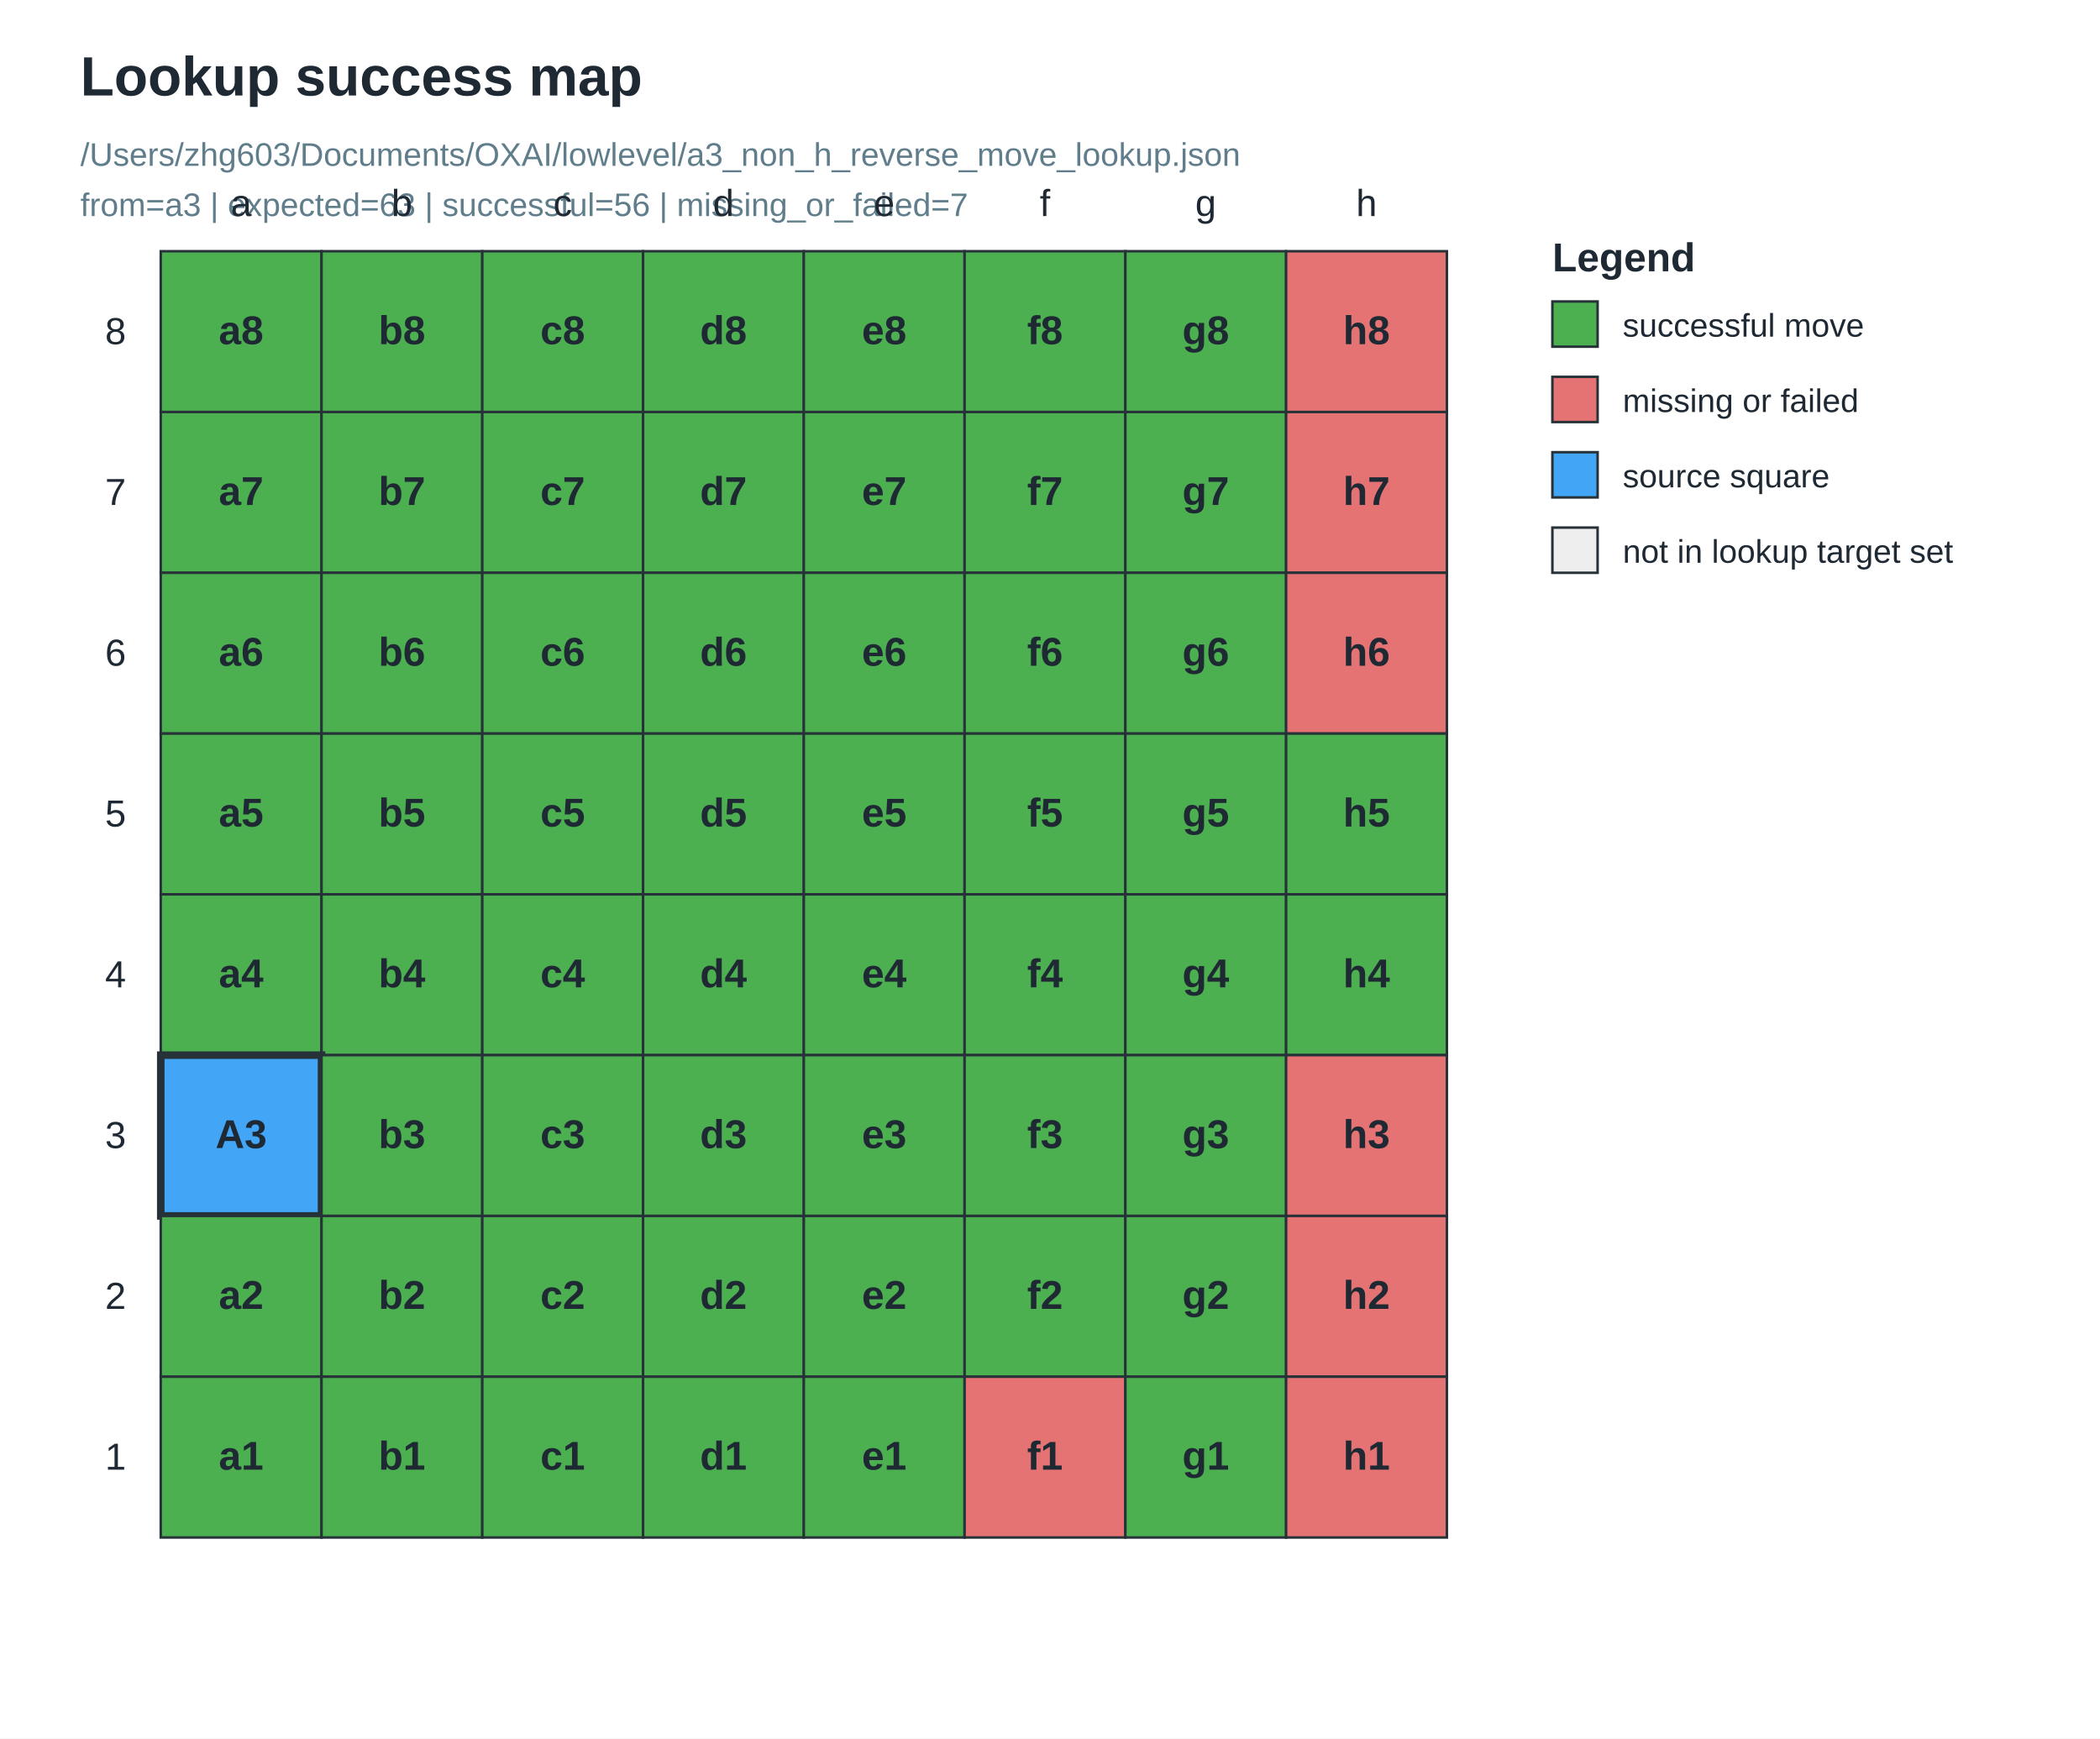
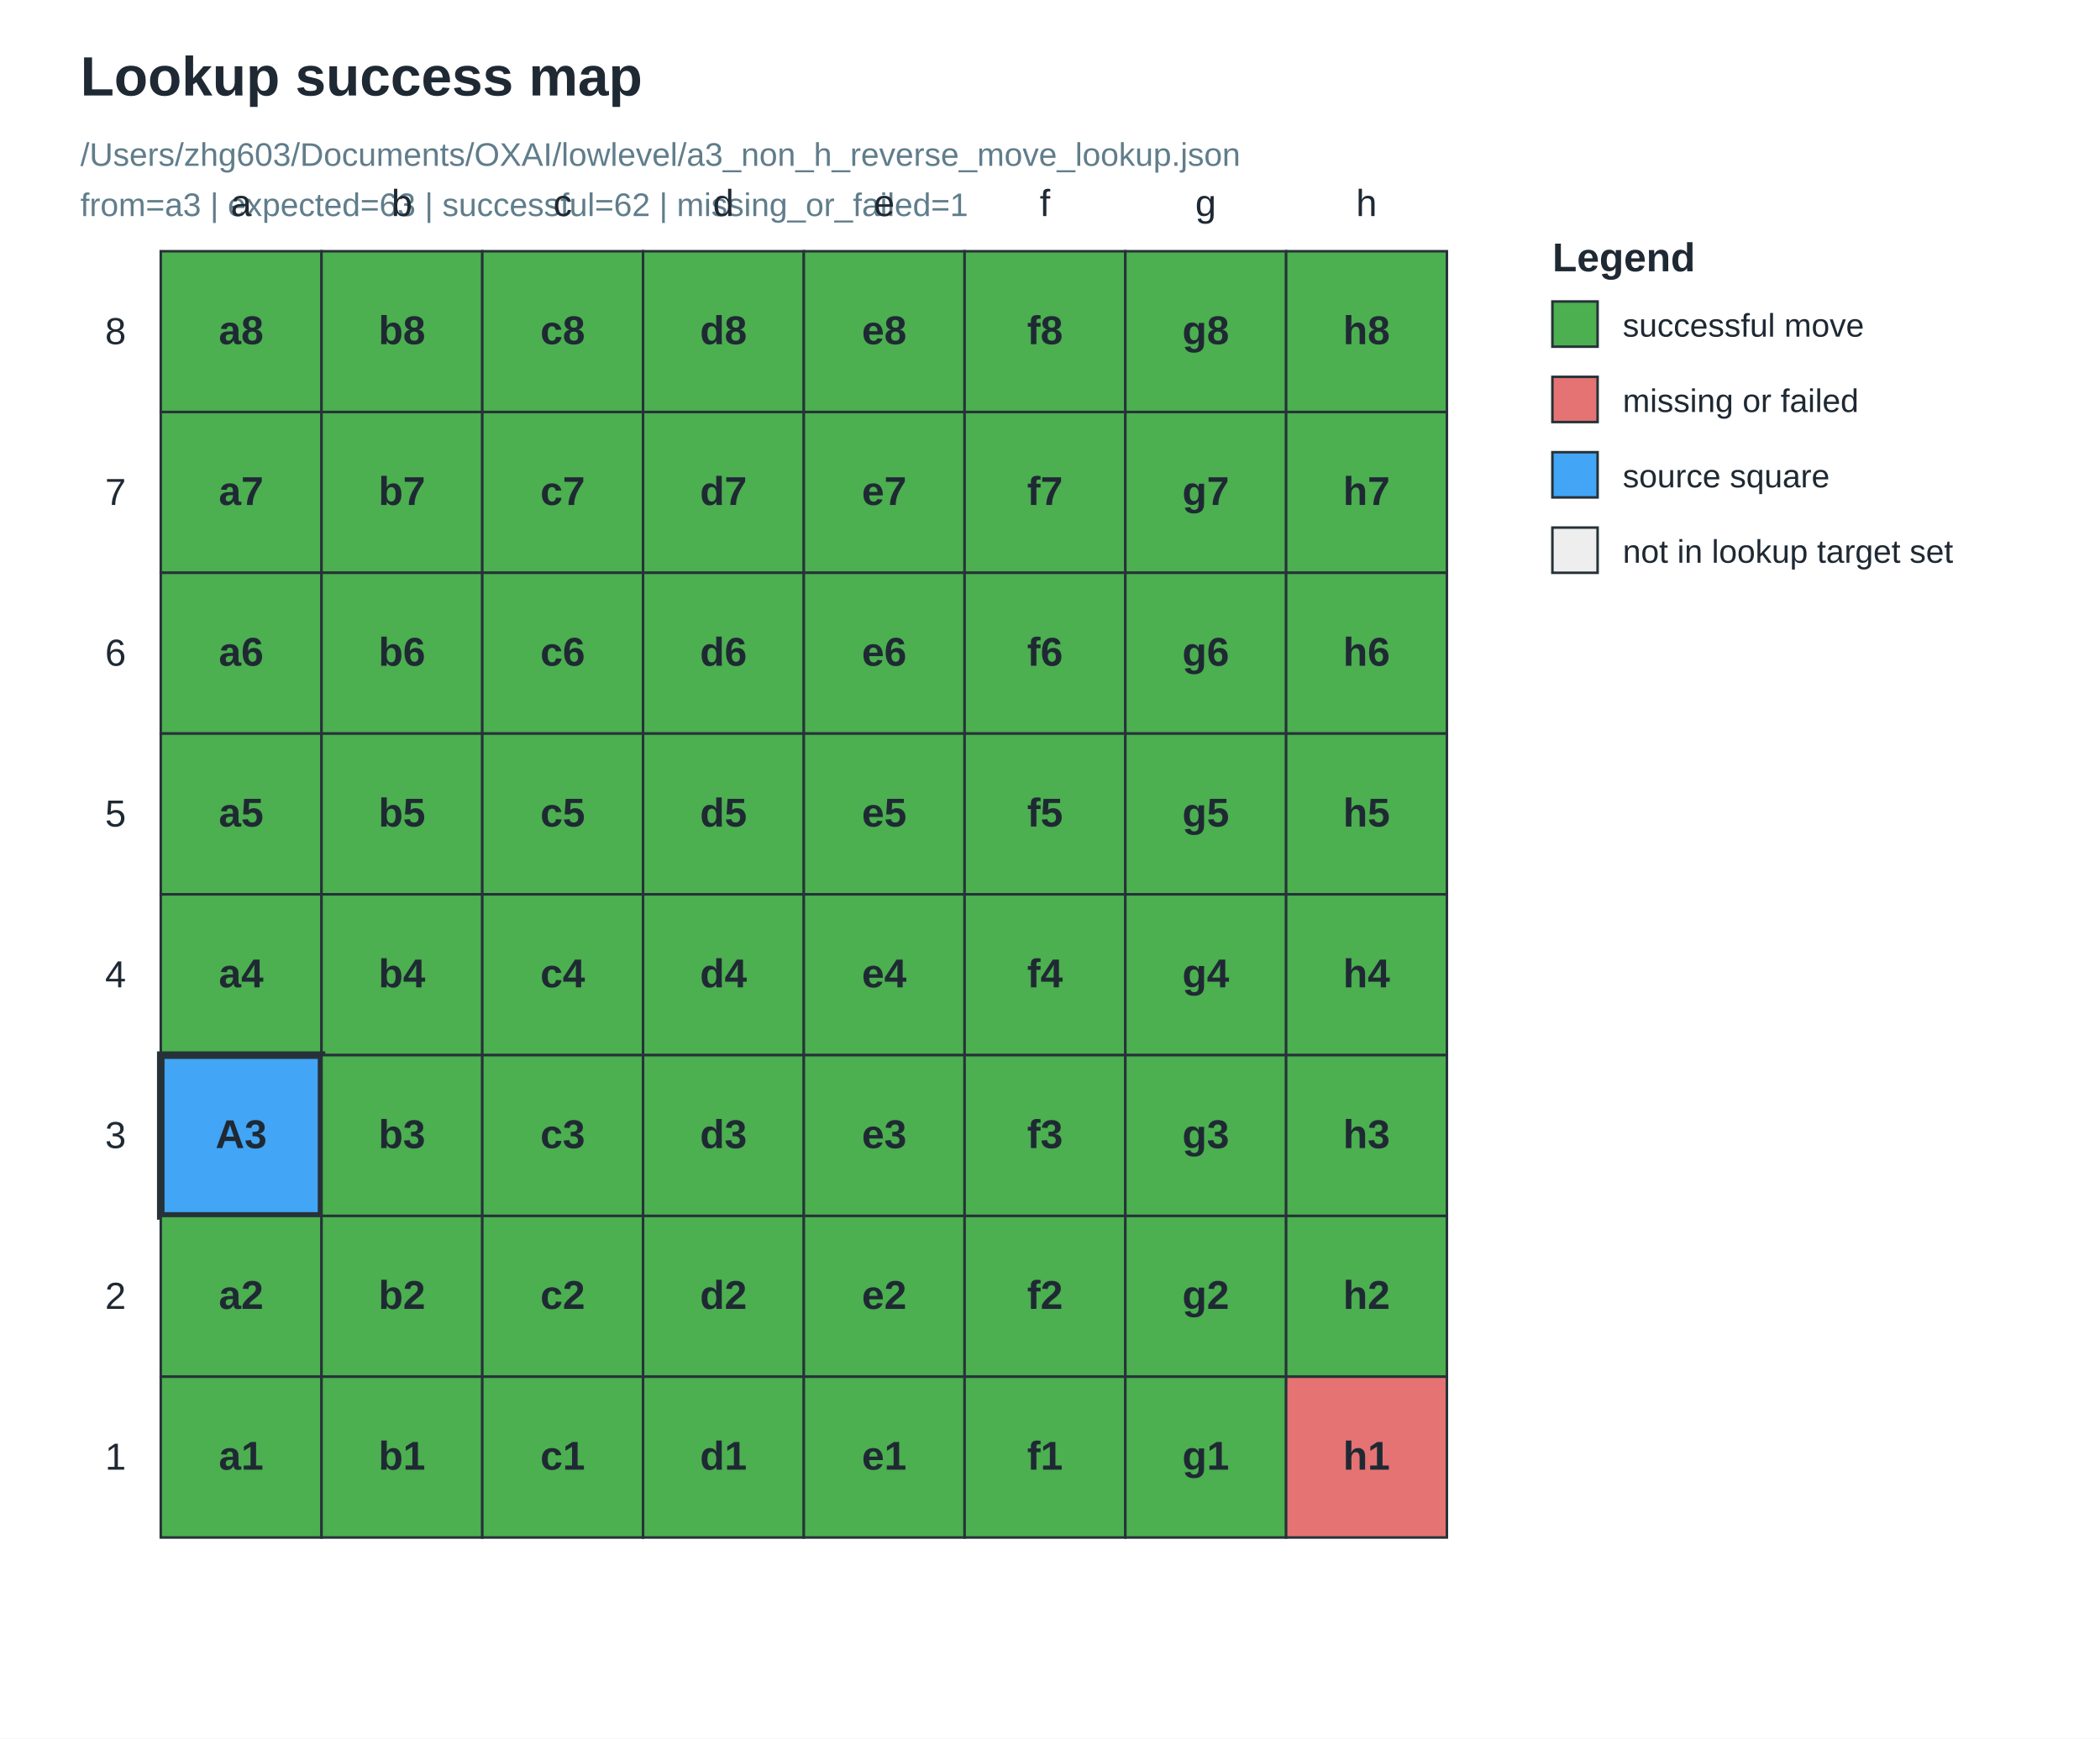
<svg xmlns="http://www.w3.org/2000/svg" width="836" height="692" viewBox="0 0 836 692">
  <rect width="100%" height="100%" fill="white" />
  <text x="32" y="38" font-family="Arial, sans-serif" font-size="22" font-weight="700" fill="#1f2933">Lookup success map</text>
  <text x="32" y="66" font-family="Arial, sans-serif" font-size="13" fill="#607d8b">/Users/zhg603/Documents/OXAI/lowlevel/a3_non_h_reverse_move_lookup.json</text>
-   <text x="32" y="86" font-family="Arial, sans-serif" font-size="13" fill="#607d8b">from=a3 | expected=63 | successful=56 | missing_or_failed=7</text>
+   <text x="32" y="86" font-family="Arial, sans-serif" font-size="13" fill="#607d8b">from=a3 | expected=63 | successful=62 | missing_or_failed=1</text>
  <text x="96.0" y="86" text-anchor="middle" font-family="Arial, sans-serif" font-size="15" fill="#1f2933">a</text>
  <text x="160.0" y="86" text-anchor="middle" font-family="Arial, sans-serif" font-size="15" fill="#1f2933">b</text>
  <text x="224.0" y="86" text-anchor="middle" font-family="Arial, sans-serif" font-size="15" fill="#1f2933">c</text>
  <text x="288.0" y="86" text-anchor="middle" font-family="Arial, sans-serif" font-size="15" fill="#1f2933">d</text>
  <text x="352.0" y="86" text-anchor="middle" font-family="Arial, sans-serif" font-size="15" fill="#1f2933">e</text>
  <text x="416.0" y="86" text-anchor="middle" font-family="Arial, sans-serif" font-size="15" fill="#1f2933">f</text>
  <text x="480.0" y="86" text-anchor="middle" font-family="Arial, sans-serif" font-size="15" fill="#1f2933">g</text>
  <text x="544.0" y="86" text-anchor="middle" font-family="Arial, sans-serif" font-size="15" fill="#1f2933">h</text>
  <text x="46" y="137.0" text-anchor="middle" font-family="Arial, sans-serif" font-size="15" fill="#1f2933">8</text>
  <text x="46" y="201.0" text-anchor="middle" font-family="Arial, sans-serif" font-size="15" fill="#1f2933">7</text>
  <text x="46" y="265.0" text-anchor="middle" font-family="Arial, sans-serif" font-size="15" fill="#1f2933">6</text>
  <text x="46" y="329.0" text-anchor="middle" font-family="Arial, sans-serif" font-size="15" fill="#1f2933">5</text>
  <text x="46" y="393.0" text-anchor="middle" font-family="Arial, sans-serif" font-size="15" fill="#1f2933">4</text>
  <text x="46" y="457.0" text-anchor="middle" font-family="Arial, sans-serif" font-size="15" fill="#1f2933">3</text>
  <text x="46" y="521.0" text-anchor="middle" font-family="Arial, sans-serif" font-size="15" fill="#1f2933">2</text>
  <text x="46" y="585.0" text-anchor="middle" font-family="Arial, sans-serif" font-size="15" fill="#1f2933">1</text>
  <rect x="64" y="100" width="64" height="64" fill="#4caf50" stroke="#263238" stroke-width="1">
</rect>
  <text x="96.0" y="137.0" text-anchor="middle" font-family="Arial, sans-serif" font-size="16" font-weight="700" fill="#1f2933">a8</text>
  <rect x="128" y="100" width="64" height="64" fill="#4caf50" stroke="#263238" stroke-width="1">
</rect>
  <text x="160.0" y="137.0" text-anchor="middle" font-family="Arial, sans-serif" font-size="16" font-weight="700" fill="#1f2933">b8</text>
  <rect x="192" y="100" width="64" height="64" fill="#4caf50" stroke="#263238" stroke-width="1">
</rect>
  <text x="224.0" y="137.0" text-anchor="middle" font-family="Arial, sans-serif" font-size="16" font-weight="700" fill="#1f2933">c8</text>
  <rect x="256" y="100" width="64" height="64" fill="#4caf50" stroke="#263238" stroke-width="1">
</rect>
  <text x="288.0" y="137.0" text-anchor="middle" font-family="Arial, sans-serif" font-size="16" font-weight="700" fill="#1f2933">d8</text>
  <rect x="320" y="100" width="64" height="64" fill="#4caf50" stroke="#263238" stroke-width="1">
</rect>
  <text x="352.0" y="137.0" text-anchor="middle" font-family="Arial, sans-serif" font-size="16" font-weight="700" fill="#1f2933">e8</text>
  <rect x="384" y="100" width="64" height="64" fill="#4caf50" stroke="#263238" stroke-width="1">
</rect>
  <text x="416.0" y="137.0" text-anchor="middle" font-family="Arial, sans-serif" font-size="16" font-weight="700" fill="#1f2933">f8</text>
  <rect x="448" y="100" width="64" height="64" fill="#4caf50" stroke="#263238" stroke-width="1">
</rect>
  <text x="480.0" y="137.0" text-anchor="middle" font-family="Arial, sans-serif" font-size="16" font-weight="700" fill="#1f2933">g8</text>
-   <rect x="512" y="100" width="64" height="64" fill="#e57373" stroke="#263238" stroke-width="1">
+   <rect x="512" y="100" width="64" height="64" fill="#4caf50" stroke="#263238" stroke-width="1">
</rect>
  <text x="544.0" y="137.0" text-anchor="middle" font-family="Arial, sans-serif" font-size="16" font-weight="700" fill="#1f2933">h8</text>
  <rect x="64" y="164" width="64" height="64" fill="#4caf50" stroke="#263238" stroke-width="1">
</rect>
  <text x="96.0" y="201.0" text-anchor="middle" font-family="Arial, sans-serif" font-size="16" font-weight="700" fill="#1f2933">a7</text>
  <rect x="128" y="164" width="64" height="64" fill="#4caf50" stroke="#263238" stroke-width="1">
</rect>
  <text x="160.0" y="201.0" text-anchor="middle" font-family="Arial, sans-serif" font-size="16" font-weight="700" fill="#1f2933">b7</text>
  <rect x="192" y="164" width="64" height="64" fill="#4caf50" stroke="#263238" stroke-width="1">
</rect>
  <text x="224.0" y="201.0" text-anchor="middle" font-family="Arial, sans-serif" font-size="16" font-weight="700" fill="#1f2933">c7</text>
  <rect x="256" y="164" width="64" height="64" fill="#4caf50" stroke="#263238" stroke-width="1">
</rect>
  <text x="288.0" y="201.0" text-anchor="middle" font-family="Arial, sans-serif" font-size="16" font-weight="700" fill="#1f2933">d7</text>
  <rect x="320" y="164" width="64" height="64" fill="#4caf50" stroke="#263238" stroke-width="1">
</rect>
  <text x="352.0" y="201.0" text-anchor="middle" font-family="Arial, sans-serif" font-size="16" font-weight="700" fill="#1f2933">e7</text>
  <rect x="384" y="164" width="64" height="64" fill="#4caf50" stroke="#263238" stroke-width="1">
</rect>
  <text x="416.0" y="201.0" text-anchor="middle" font-family="Arial, sans-serif" font-size="16" font-weight="700" fill="#1f2933">f7</text>
  <rect x="448" y="164" width="64" height="64" fill="#4caf50" stroke="#263238" stroke-width="1">
</rect>
  <text x="480.0" y="201.0" text-anchor="middle" font-family="Arial, sans-serif" font-size="16" font-weight="700" fill="#1f2933">g7</text>
-   <rect x="512" y="164" width="64" height="64" fill="#e57373" stroke="#263238" stroke-width="1">
+   <rect x="512" y="164" width="64" height="64" fill="#4caf50" stroke="#263238" stroke-width="1">
</rect>
  <text x="544.0" y="201.0" text-anchor="middle" font-family="Arial, sans-serif" font-size="16" font-weight="700" fill="#1f2933">h7</text>
  <rect x="64" y="228" width="64" height="64" fill="#4caf50" stroke="#263238" stroke-width="1">
</rect>
  <text x="96.0" y="265.0" text-anchor="middle" font-family="Arial, sans-serif" font-size="16" font-weight="700" fill="#1f2933">a6</text>
  <rect x="128" y="228" width="64" height="64" fill="#4caf50" stroke="#263238" stroke-width="1">
</rect>
  <text x="160.0" y="265.0" text-anchor="middle" font-family="Arial, sans-serif" font-size="16" font-weight="700" fill="#1f2933">b6</text>
  <rect x="192" y="228" width="64" height="64" fill="#4caf50" stroke="#263238" stroke-width="1">
</rect>
  <text x="224.0" y="265.0" text-anchor="middle" font-family="Arial, sans-serif" font-size="16" font-weight="700" fill="#1f2933">c6</text>
  <rect x="256" y="228" width="64" height="64" fill="#4caf50" stroke="#263238" stroke-width="1">
</rect>
  <text x="288.0" y="265.0" text-anchor="middle" font-family="Arial, sans-serif" font-size="16" font-weight="700" fill="#1f2933">d6</text>
  <rect x="320" y="228" width="64" height="64" fill="#4caf50" stroke="#263238" stroke-width="1">
</rect>
  <text x="352.0" y="265.0" text-anchor="middle" font-family="Arial, sans-serif" font-size="16" font-weight="700" fill="#1f2933">e6</text>
  <rect x="384" y="228" width="64" height="64" fill="#4caf50" stroke="#263238" stroke-width="1">
</rect>
  <text x="416.0" y="265.0" text-anchor="middle" font-family="Arial, sans-serif" font-size="16" font-weight="700" fill="#1f2933">f6</text>
  <rect x="448" y="228" width="64" height="64" fill="#4caf50" stroke="#263238" stroke-width="1">
</rect>
  <text x="480.0" y="265.0" text-anchor="middle" font-family="Arial, sans-serif" font-size="16" font-weight="700" fill="#1f2933">g6</text>
-   <rect x="512" y="228" width="64" height="64" fill="#e57373" stroke="#263238" stroke-width="1">
+   <rect x="512" y="228" width="64" height="64" fill="#4caf50" stroke="#263238" stroke-width="1">
</rect>
  <text x="544.0" y="265.0" text-anchor="middle" font-family="Arial, sans-serif" font-size="16" font-weight="700" fill="#1f2933">h6</text>
  <rect x="64" y="292" width="64" height="64" fill="#4caf50" stroke="#263238" stroke-width="1">
</rect>
  <text x="96.0" y="329.0" text-anchor="middle" font-family="Arial, sans-serif" font-size="16" font-weight="700" fill="#1f2933">a5</text>
  <rect x="128" y="292" width="64" height="64" fill="#4caf50" stroke="#263238" stroke-width="1">
</rect>
  <text x="160.0" y="329.0" text-anchor="middle" font-family="Arial, sans-serif" font-size="16" font-weight="700" fill="#1f2933">b5</text>
  <rect x="192" y="292" width="64" height="64" fill="#4caf50" stroke="#263238" stroke-width="1">
</rect>
  <text x="224.0" y="329.0" text-anchor="middle" font-family="Arial, sans-serif" font-size="16" font-weight="700" fill="#1f2933">c5</text>
  <rect x="256" y="292" width="64" height="64" fill="#4caf50" stroke="#263238" stroke-width="1">
</rect>
  <text x="288.0" y="329.0" text-anchor="middle" font-family="Arial, sans-serif" font-size="16" font-weight="700" fill="#1f2933">d5</text>
  <rect x="320" y="292" width="64" height="64" fill="#4caf50" stroke="#263238" stroke-width="1">
</rect>
  <text x="352.0" y="329.0" text-anchor="middle" font-family="Arial, sans-serif" font-size="16" font-weight="700" fill="#1f2933">e5</text>
  <rect x="384" y="292" width="64" height="64" fill="#4caf50" stroke="#263238" stroke-width="1">
</rect>
  <text x="416.0" y="329.0" text-anchor="middle" font-family="Arial, sans-serif" font-size="16" font-weight="700" fill="#1f2933">f5</text>
  <rect x="448" y="292" width="64" height="64" fill="#4caf50" stroke="#263238" stroke-width="1">
</rect>
  <text x="480.0" y="329.0" text-anchor="middle" font-family="Arial, sans-serif" font-size="16" font-weight="700" fill="#1f2933">g5</text>
  <rect x="512" y="292" width="64" height="64" fill="#4caf50" stroke="#263238" stroke-width="1">
</rect>
  <text x="544.0" y="329.0" text-anchor="middle" font-family="Arial, sans-serif" font-size="16" font-weight="700" fill="#1f2933">h5</text>
  <rect x="64" y="356" width="64" height="64" fill="#4caf50" stroke="#263238" stroke-width="1">
</rect>
  <text x="96.0" y="393.0" text-anchor="middle" font-family="Arial, sans-serif" font-size="16" font-weight="700" fill="#1f2933">a4</text>
  <rect x="128" y="356" width="64" height="64" fill="#4caf50" stroke="#263238" stroke-width="1">
</rect>
  <text x="160.0" y="393.0" text-anchor="middle" font-family="Arial, sans-serif" font-size="16" font-weight="700" fill="#1f2933">b4</text>
  <rect x="192" y="356" width="64" height="64" fill="#4caf50" stroke="#263238" stroke-width="1">
</rect>
  <text x="224.0" y="393.0" text-anchor="middle" font-family="Arial, sans-serif" font-size="16" font-weight="700" fill="#1f2933">c4</text>
  <rect x="256" y="356" width="64" height="64" fill="#4caf50" stroke="#263238" stroke-width="1">
</rect>
  <text x="288.0" y="393.0" text-anchor="middle" font-family="Arial, sans-serif" font-size="16" font-weight="700" fill="#1f2933">d4</text>
  <rect x="320" y="356" width="64" height="64" fill="#4caf50" stroke="#263238" stroke-width="1">
</rect>
  <text x="352.0" y="393.0" text-anchor="middle" font-family="Arial, sans-serif" font-size="16" font-weight="700" fill="#1f2933">e4</text>
  <rect x="384" y="356" width="64" height="64" fill="#4caf50" stroke="#263238" stroke-width="1">
</rect>
  <text x="416.0" y="393.0" text-anchor="middle" font-family="Arial, sans-serif" font-size="16" font-weight="700" fill="#1f2933">f4</text>
  <rect x="448" y="356" width="64" height="64" fill="#4caf50" stroke="#263238" stroke-width="1">
</rect>
  <text x="480.0" y="393.0" text-anchor="middle" font-family="Arial, sans-serif" font-size="16" font-weight="700" fill="#1f2933">g4</text>
  <rect x="512" y="356" width="64" height="64" fill="#4caf50" stroke="#263238" stroke-width="1">
</rect>
  <text x="544.0" y="393.0" text-anchor="middle" font-family="Arial, sans-serif" font-size="16" font-weight="700" fill="#1f2933">h4</text>
  <rect x="64" y="420" width="64" height="64" fill="#42a5f5" stroke="#263238" stroke-width="3">
</rect>
  <text x="96.0" y="457.0" text-anchor="middle" font-family="Arial, sans-serif" font-size="16" font-weight="700" fill="#1f2933">A3</text>
  <rect x="128" y="420" width="64" height="64" fill="#4caf50" stroke="#263238" stroke-width="1">
</rect>
  <text x="160.0" y="457.0" text-anchor="middle" font-family="Arial, sans-serif" font-size="16" font-weight="700" fill="#1f2933">b3</text>
  <rect x="192" y="420" width="64" height="64" fill="#4caf50" stroke="#263238" stroke-width="1">
</rect>
  <text x="224.0" y="457.0" text-anchor="middle" font-family="Arial, sans-serif" font-size="16" font-weight="700" fill="#1f2933">c3</text>
  <rect x="256" y="420" width="64" height="64" fill="#4caf50" stroke="#263238" stroke-width="1">
</rect>
  <text x="288.0" y="457.0" text-anchor="middle" font-family="Arial, sans-serif" font-size="16" font-weight="700" fill="#1f2933">d3</text>
  <rect x="320" y="420" width="64" height="64" fill="#4caf50" stroke="#263238" stroke-width="1">
</rect>
  <text x="352.0" y="457.0" text-anchor="middle" font-family="Arial, sans-serif" font-size="16" font-weight="700" fill="#1f2933">e3</text>
  <rect x="384" y="420" width="64" height="64" fill="#4caf50" stroke="#263238" stroke-width="1">
</rect>
  <text x="416.0" y="457.0" text-anchor="middle" font-family="Arial, sans-serif" font-size="16" font-weight="700" fill="#1f2933">f3</text>
  <rect x="448" y="420" width="64" height="64" fill="#4caf50" stroke="#263238" stroke-width="1">
</rect>
  <text x="480.0" y="457.0" text-anchor="middle" font-family="Arial, sans-serif" font-size="16" font-weight="700" fill="#1f2933">g3</text>
-   <rect x="512" y="420" width="64" height="64" fill="#e57373" stroke="#263238" stroke-width="1">
+   <rect x="512" y="420" width="64" height="64" fill="#4caf50" stroke="#263238" stroke-width="1">
</rect>
  <text x="544.0" y="457.0" text-anchor="middle" font-family="Arial, sans-serif" font-size="16" font-weight="700" fill="#1f2933">h3</text>
  <rect x="64" y="484" width="64" height="64" fill="#4caf50" stroke="#263238" stroke-width="1">
</rect>
  <text x="96.0" y="521.0" text-anchor="middle" font-family="Arial, sans-serif" font-size="16" font-weight="700" fill="#1f2933">a2</text>
  <rect x="128" y="484" width="64" height="64" fill="#4caf50" stroke="#263238" stroke-width="1">
</rect>
  <text x="160.0" y="521.0" text-anchor="middle" font-family="Arial, sans-serif" font-size="16" font-weight="700" fill="#1f2933">b2</text>
  <rect x="192" y="484" width="64" height="64" fill="#4caf50" stroke="#263238" stroke-width="1">
</rect>
  <text x="224.0" y="521.0" text-anchor="middle" font-family="Arial, sans-serif" font-size="16" font-weight="700" fill="#1f2933">c2</text>
  <rect x="256" y="484" width="64" height="64" fill="#4caf50" stroke="#263238" stroke-width="1">
</rect>
  <text x="288.0" y="521.0" text-anchor="middle" font-family="Arial, sans-serif" font-size="16" font-weight="700" fill="#1f2933">d2</text>
  <rect x="320" y="484" width="64" height="64" fill="#4caf50" stroke="#263238" stroke-width="1">
</rect>
  <text x="352.0" y="521.0" text-anchor="middle" font-family="Arial, sans-serif" font-size="16" font-weight="700" fill="#1f2933">e2</text>
  <rect x="384" y="484" width="64" height="64" fill="#4caf50" stroke="#263238" stroke-width="1">
</rect>
  <text x="416.0" y="521.0" text-anchor="middle" font-family="Arial, sans-serif" font-size="16" font-weight="700" fill="#1f2933">f2</text>
  <rect x="448" y="484" width="64" height="64" fill="#4caf50" stroke="#263238" stroke-width="1">
</rect>
  <text x="480.0" y="521.0" text-anchor="middle" font-family="Arial, sans-serif" font-size="16" font-weight="700" fill="#1f2933">g2</text>
-   <rect x="512" y="484" width="64" height="64" fill="#e57373" stroke="#263238" stroke-width="1">
+   <rect x="512" y="484" width="64" height="64" fill="#4caf50" stroke="#263238" stroke-width="1">
</rect>
  <text x="544.0" y="521.0" text-anchor="middle" font-family="Arial, sans-serif" font-size="16" font-weight="700" fill="#1f2933">h2</text>
  <rect x="64" y="548" width="64" height="64" fill="#4caf50" stroke="#263238" stroke-width="1">
</rect>
  <text x="96.0" y="585.0" text-anchor="middle" font-family="Arial, sans-serif" font-size="16" font-weight="700" fill="#1f2933">a1</text>
  <rect x="128" y="548" width="64" height="64" fill="#4caf50" stroke="#263238" stroke-width="1">
</rect>
  <text x="160.0" y="585.0" text-anchor="middle" font-family="Arial, sans-serif" font-size="16" font-weight="700" fill="#1f2933">b1</text>
  <rect x="192" y="548" width="64" height="64" fill="#4caf50" stroke="#263238" stroke-width="1">
</rect>
  <text x="224.0" y="585.0" text-anchor="middle" font-family="Arial, sans-serif" font-size="16" font-weight="700" fill="#1f2933">c1</text>
  <rect x="256" y="548" width="64" height="64" fill="#4caf50" stroke="#263238" stroke-width="1">
</rect>
  <text x="288.0" y="585.0" text-anchor="middle" font-family="Arial, sans-serif" font-size="16" font-weight="700" fill="#1f2933">d1</text>
  <rect x="320" y="548" width="64" height="64" fill="#4caf50" stroke="#263238" stroke-width="1">
</rect>
  <text x="352.0" y="585.0" text-anchor="middle" font-family="Arial, sans-serif" font-size="16" font-weight="700" fill="#1f2933">e1</text>
-   <rect x="384" y="548" width="64" height="64" fill="#e57373" stroke="#263238" stroke-width="1">
+   <rect x="384" y="548" width="64" height="64" fill="#4caf50" stroke="#263238" stroke-width="1">
</rect>
  <text x="416.0" y="585.0" text-anchor="middle" font-family="Arial, sans-serif" font-size="16" font-weight="700" fill="#1f2933">f1</text>
  <rect x="448" y="548" width="64" height="64" fill="#4caf50" stroke="#263238" stroke-width="1">
</rect>
  <text x="480.0" y="585.0" text-anchor="middle" font-family="Arial, sans-serif" font-size="16" font-weight="700" fill="#1f2933">g1</text>
  <rect x="512" y="548" width="64" height="64" fill="#e57373" stroke="#263238" stroke-width="1">
</rect>
  <text x="544.0" y="585.0" text-anchor="middle" font-family="Arial, sans-serif" font-size="16" font-weight="700" fill="#1f2933">h1</text>
  <text x="618" y="108" font-family="Arial, sans-serif" font-size="16" font-weight="700" fill="#1f2933">Legend</text>
  <rect x="618" y="120" width="18" height="18" fill="#4caf50" stroke="#263238" stroke-width="1" />
  <text x="646" y="134" font-family="Arial, sans-serif" font-size="13" fill="#1f2933">successful move</text>
  <rect x="618" y="150" width="18" height="18" fill="#e57373" stroke="#263238" stroke-width="1" />
  <text x="646" y="164" font-family="Arial, sans-serif" font-size="13" fill="#1f2933">missing or failed</text>
  <rect x="618" y="180" width="18" height="18" fill="#42a5f5" stroke="#263238" stroke-width="1" />
  <text x="646" y="194" font-family="Arial, sans-serif" font-size="13" fill="#1f2933">source square</text>
  <rect x="618" y="210" width="18" height="18" fill="#eeeeee" stroke="#263238" stroke-width="1" />
  <text x="646" y="224" font-family="Arial, sans-serif" font-size="13" fill="#1f2933">not in lookup target set</text>
</svg>
